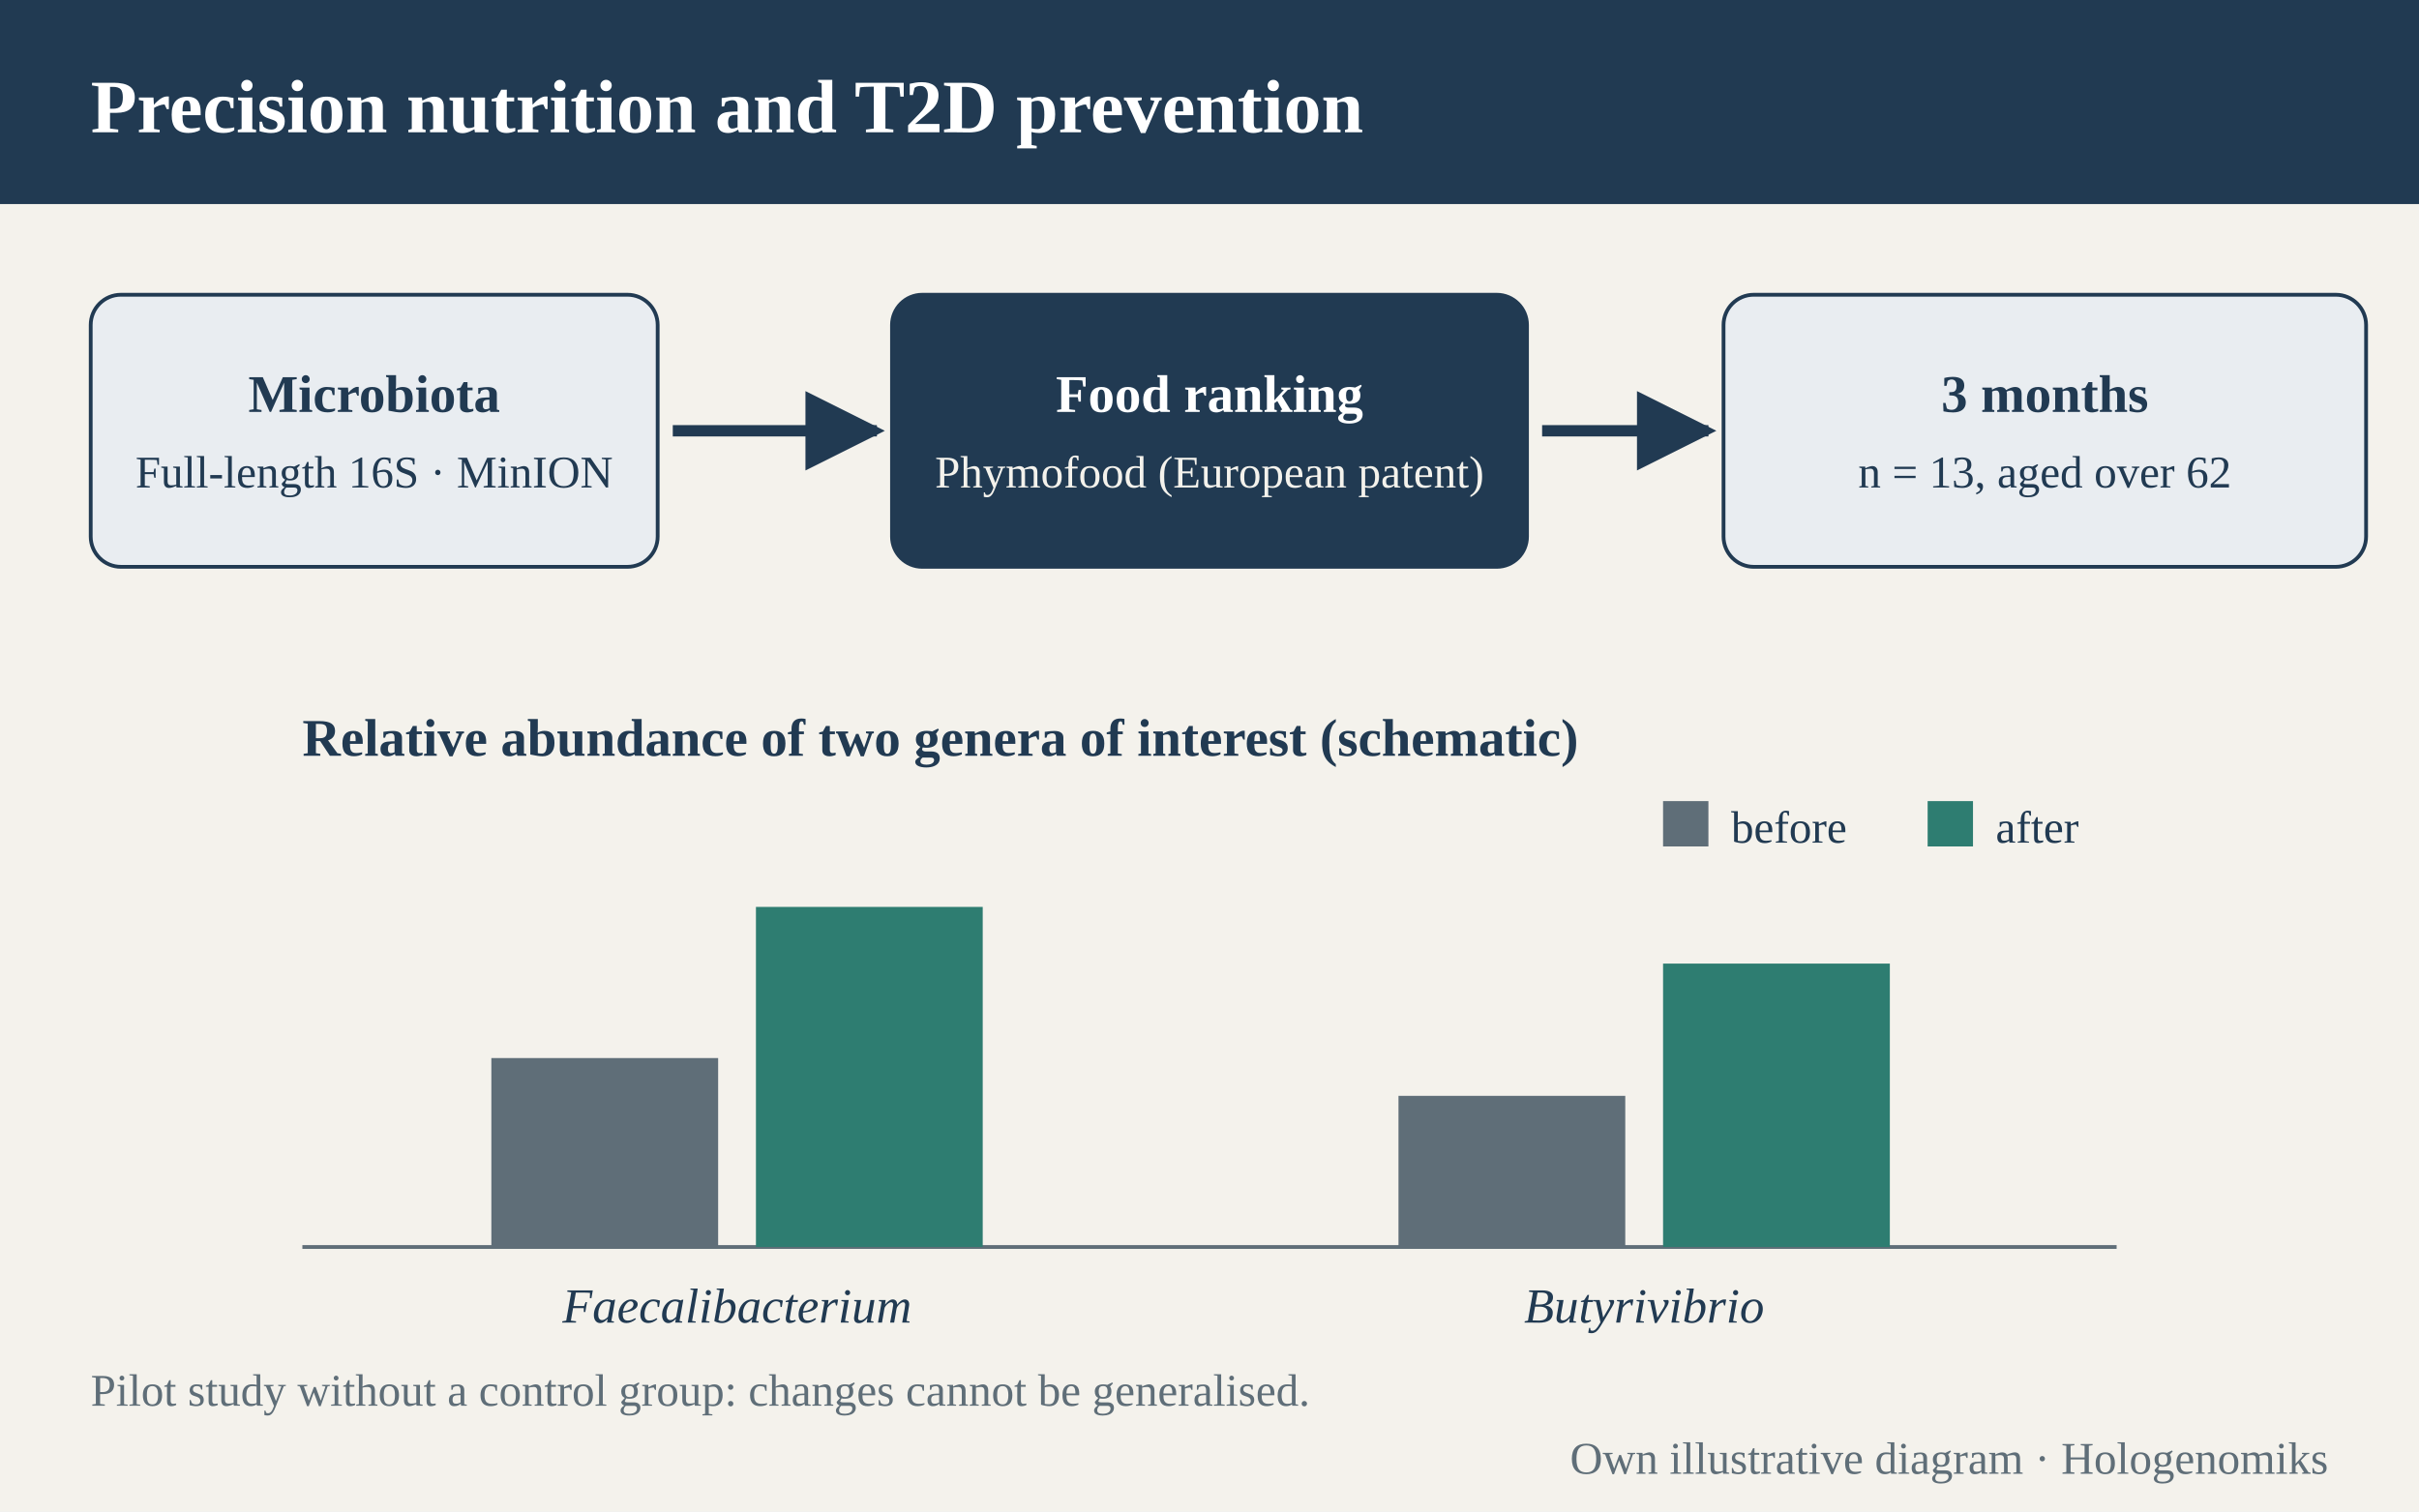
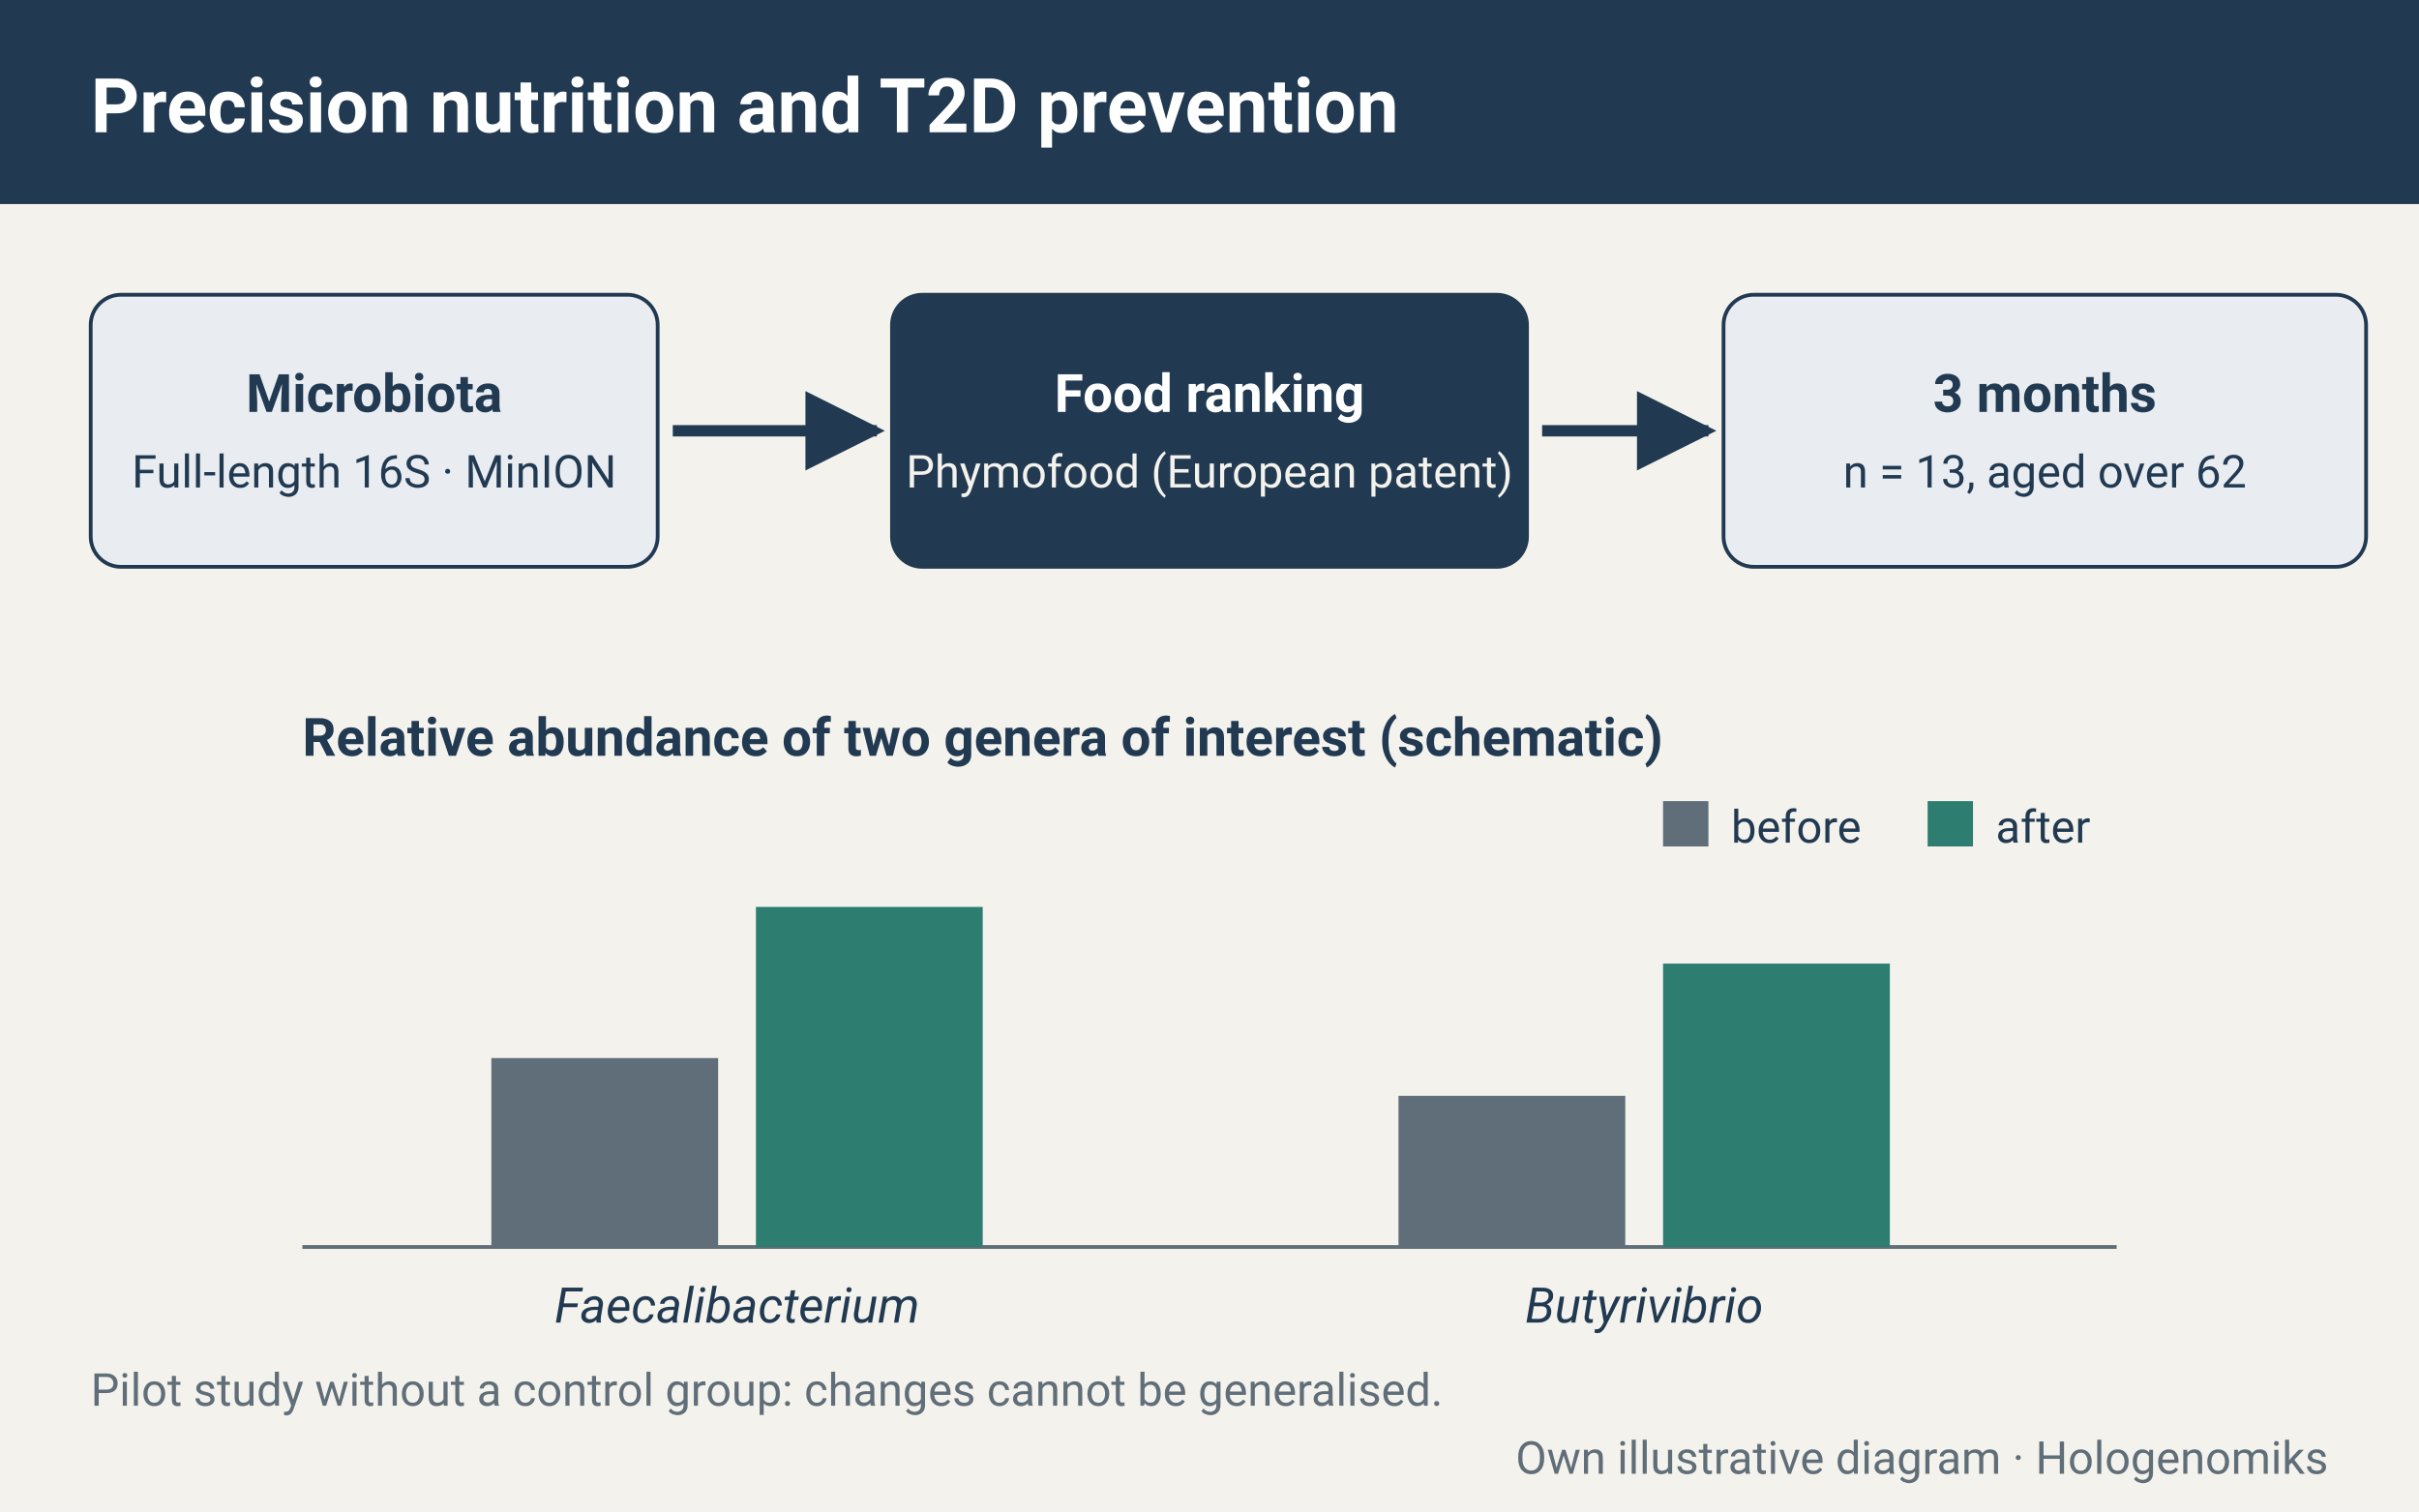
- <svg xmlns="http://www.w3.org/2000/svg" viewBox="0 0 640 400" font-family="Source Sans 3, Segoe UI, Arial, sans-serif" role="img" aria-labelledby="t">
+ <svg xmlns="http://www.w3.org/2000/svg" viewBox="0 0 640 400" font-family="'Source Sans 3', 'Segoe UI', Roboto, Helvetica, Arial, sans-serif" role="img" aria-labelledby="t">
  <rect width="640" height="400" fill="#F4F2EC" />
  <rect width="640" height="54" fill="#213A52" />
  <text x="24" y="35" fill="#fff" font-size="20" font-weight="700">Precision nutrition and T2D prevention</text>
  <defs>
    <marker id="f" viewBox="0 0 10 10" refX="9" refY="5" markerWidth="7" markerHeight="7" orient="auto">
      <path d="M0 0L10 5L0 10z" fill="#213A52" />
    </marker>
  </defs>
  <rect x="24" y="78" width="150" height="72" rx="8" fill="#E9EDF1" stroke="#213A52" />
  <text x="99.0" y="109.0" font-size="14" font-weight="700" fill="#213A52" text-anchor="middle">Microbiota</text>
  <text x="99.0" y="129.0" font-size="12" font-weight="400" fill="#213A52" text-anchor="middle">Full-length 16S · MinION</text>
  <path d="M178 114 H232" stroke="#213A52" stroke-width="3" marker-end="url(#f)" />
  <rect x="236" y="78" width="168" height="72" rx="8" fill="#213A52" stroke="#213A52" />
  <text x="320.0" y="109.0" font-size="14" font-weight="700" fill="#fff" text-anchor="middle">Food ranking</text>
  <text x="320.0" y="129.0" font-size="12" font-weight="400" fill="#F4F2EC" text-anchor="middle">Phymofood (European patent)</text>
  <path d="M408 114 H452" stroke="#213A52" stroke-width="3" marker-end="url(#f)" />
  <rect x="456" y="78" width="170" height="72" rx="8" fill="#E9EDF1" stroke="#213A52" />
  <text x="541.0" y="109.0" font-size="14" font-weight="700" fill="#213A52" text-anchor="middle">3 months</text>
  <text x="541.0" y="129.0" font-size="12" font-weight="400" fill="#213A52" text-anchor="middle">n = 13, aged over 62</text>
  <text x="80" y="200" font-size="14" font-weight="700" fill="#213A52" text-anchor="start">Relative abundance of two genera of interest (schematic)</text>
  <line x1="80" y1="330" x2="560" y2="330" stroke="#5F6E78" />
  <rect x="130" y="280" width="60" height="50" fill="#5F6E78" />
  <rect x="200" y="240" width="60" height="90" fill="#2E7D71" />
  <text x="195" y="350" font-size="13" font-weight="400" fill="#213A52" text-anchor="middle" font-style="italic">Faecalibacterium</text>
  <rect x="370" y="290" width="60" height="40" fill="#5F6E78" />
  <rect x="440" y="255" width="60" height="75" fill="#2E7D71" />
  <text x="435" y="350" font-size="13" font-weight="400" fill="#213A52" text-anchor="middle" font-style="italic">Butyrivibrio</text>
  <rect x="440" y="212" width="12" height="12" fill="#5F6E78" />
  <text x="458" y="223" font-size="12" font-weight="400" fill="#213A52" text-anchor="start">before</text>
  <rect x="510" y="212" width="12" height="12" fill="#2E7D71" />
  <text x="528" y="223" font-size="12" font-weight="400" fill="#213A52" text-anchor="start">after</text>
  <text x="24" y="372" font-size="12" font-weight="400" fill="#5F6E78" text-anchor="start">Pilot study without a control group: changes cannot be generalised.</text>
  <text x="616" y="390" text-anchor="end" fill="#5F6E78" font-size="12">Own illustrative diagram · Hologenomiks</text>
</svg>
